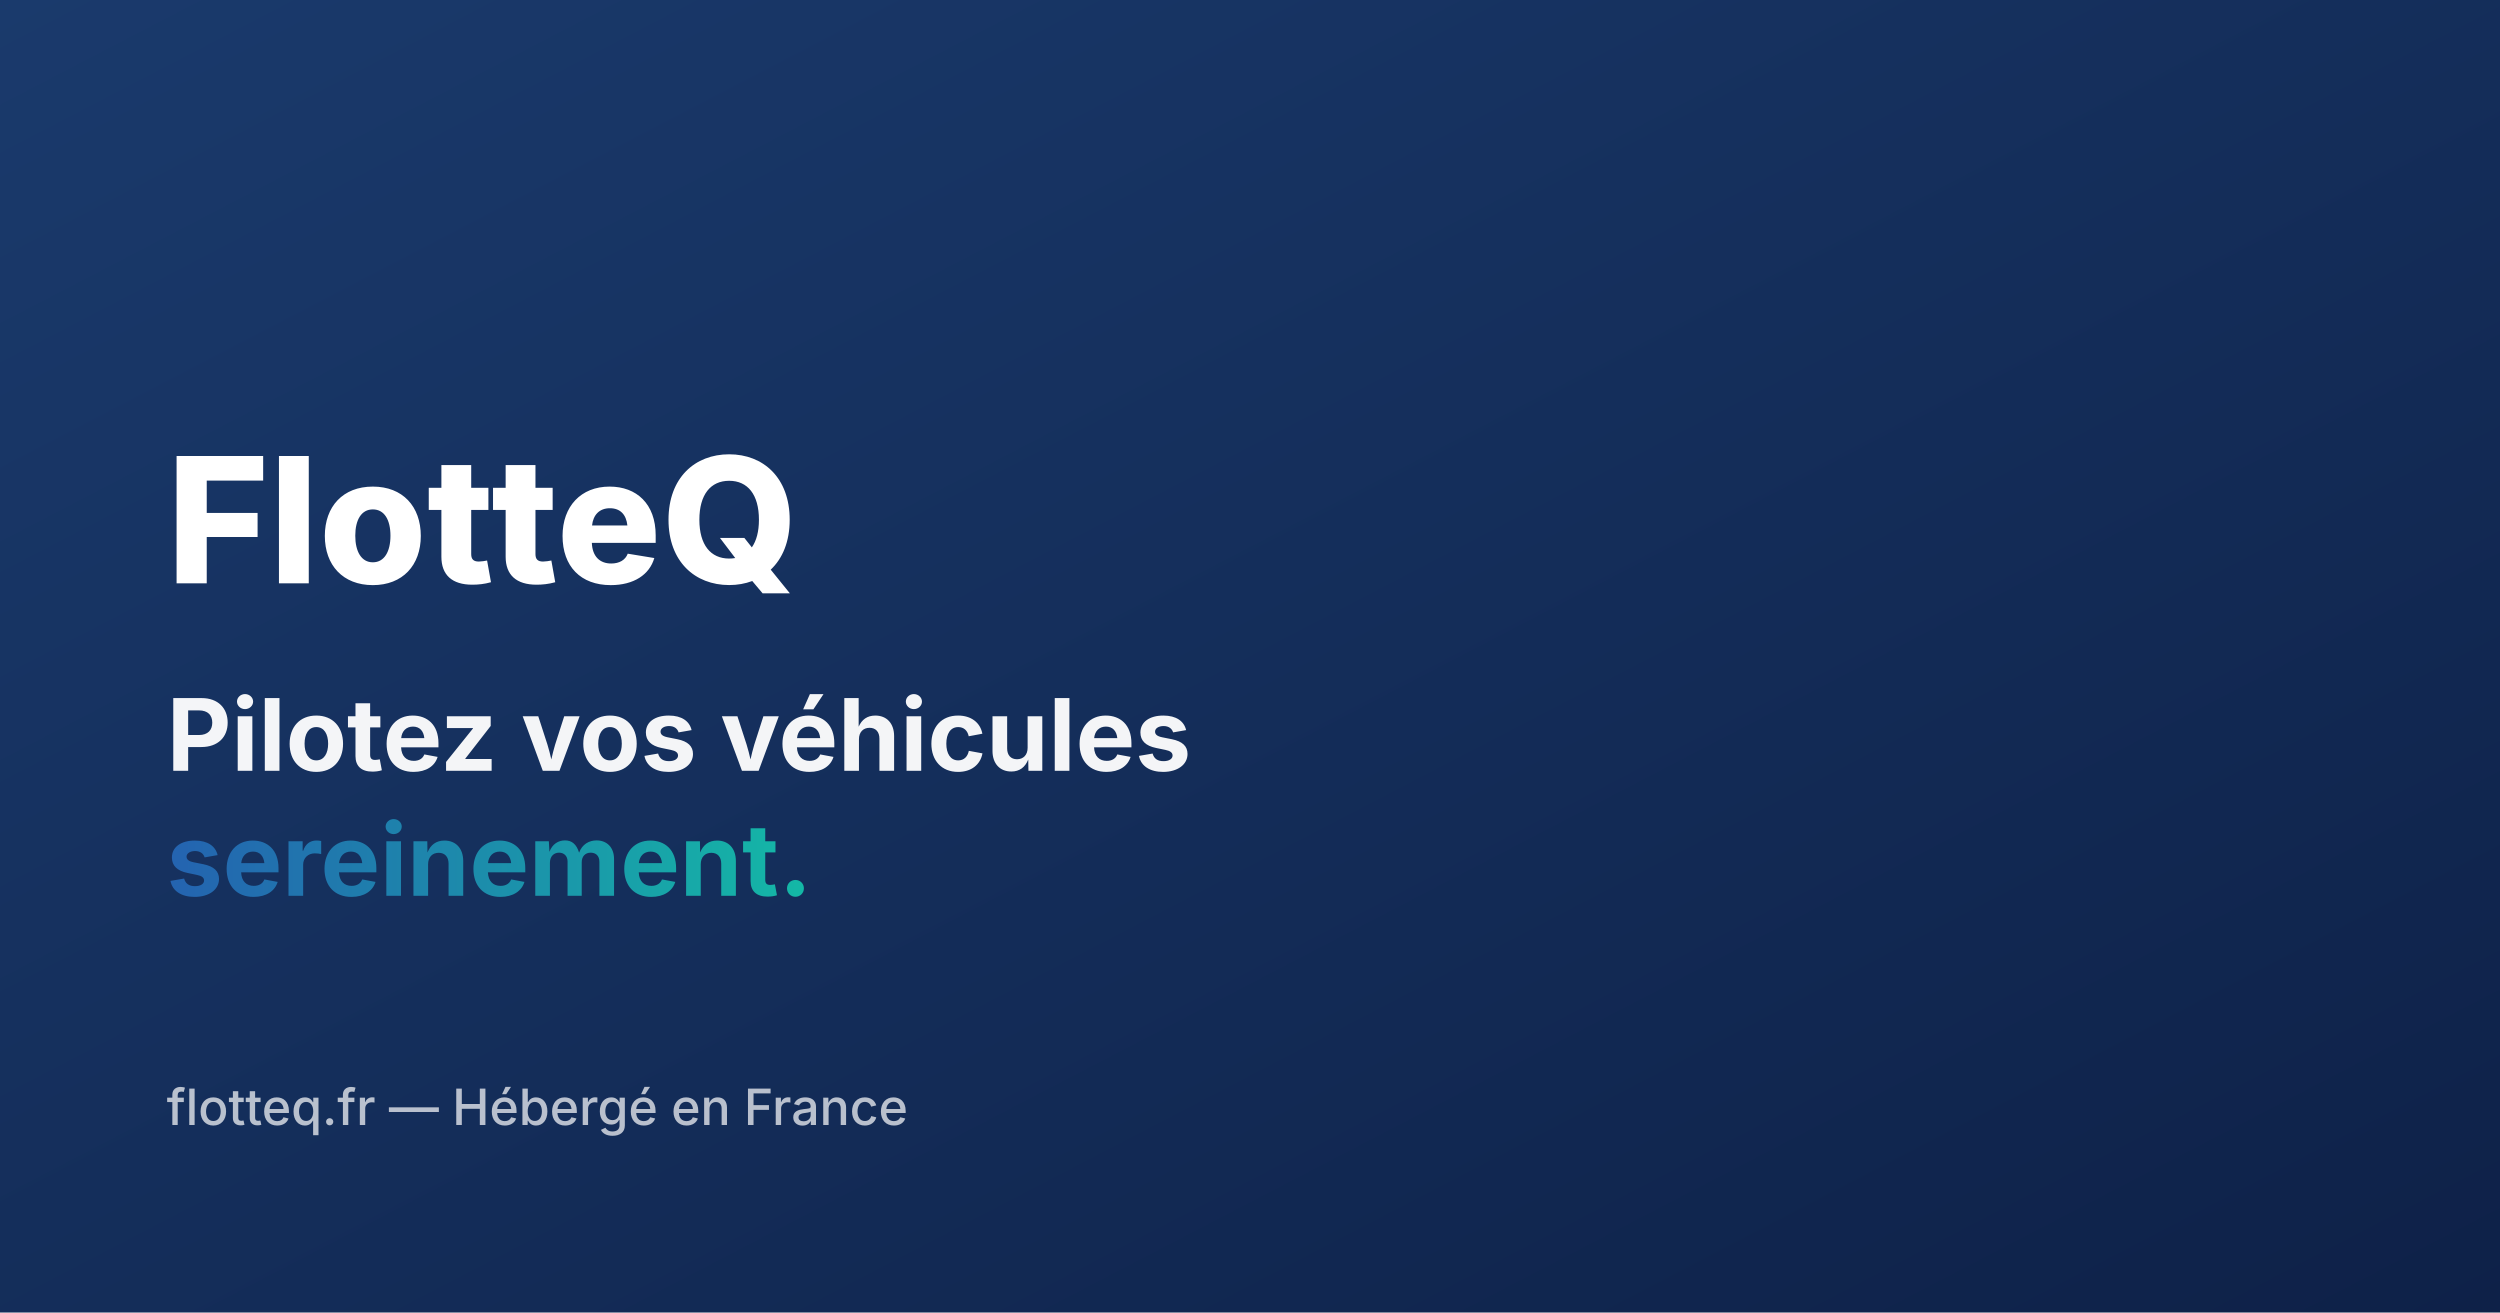
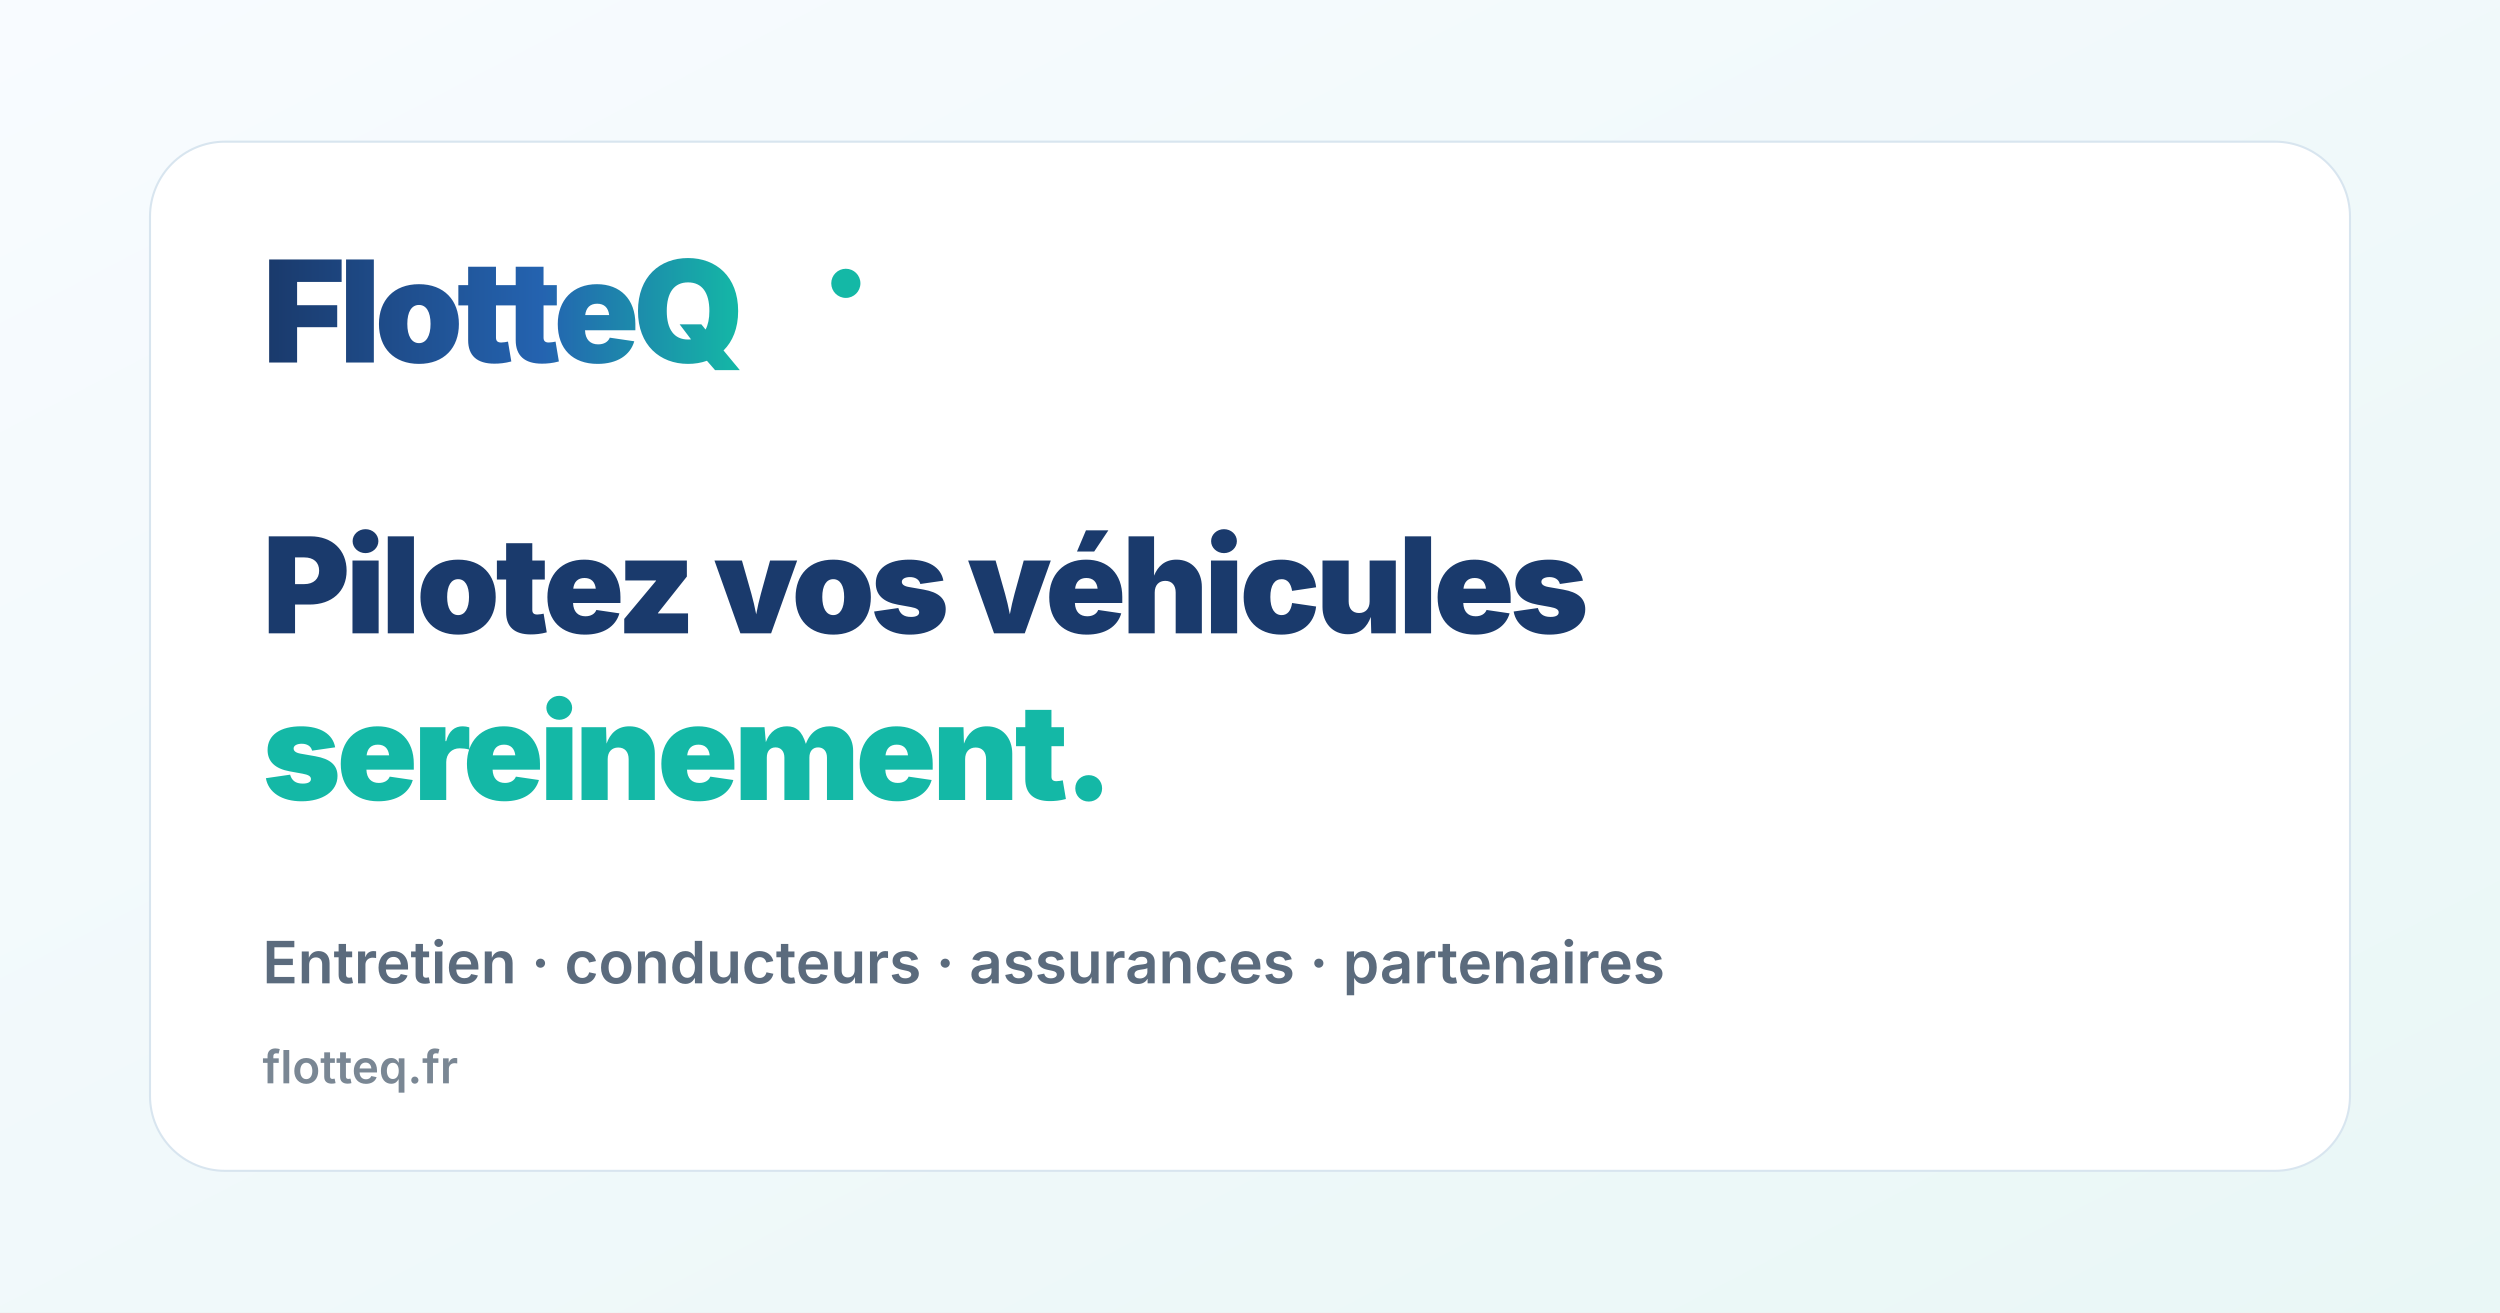
- <svg xmlns="http://www.w3.org/2000/svg" viewBox="0 0 1200 630">
+ <svg xmlns="http://www.w3.org/2000/svg" viewBox="0 0 1200 630" role="img" aria-labelledby="title desc">
  <defs>
    <linearGradient id="bg" x1="0" y1="0" x2="1" y2="1">
+       <stop offset="0%" stop-color="#f8fbff" />
+       <stop offset="100%" stop-color="#e9f7f6" />
+     </linearGradient>
+     <linearGradient id="wordmark" x1="0" y1="0" x2="1" y2="0">
      <stop offset="0%" stop-color="#1a3a6c" />
-       <stop offset="100%" stop-color="#0e2148" />
-     </linearGradient>
-     <linearGradient id="accent" x1="0" y1="0" x2="1" y2="0">
-       <stop offset="0%" stop-color="#2463b0" />
+       <stop offset="58%" stop-color="#2463b0" />
      <stop offset="100%" stop-color="#14b8a6" />
    </linearGradient>
  </defs>
  <rect width="1200" height="630" fill="url(#bg)" />
-   <text x="80" y="280" font-family="Inter,sans-serif" font-size="84" font-weight="800" fill="white">FlotteQ</text>
-   <text x="80" y="370" font-family="Inter,sans-serif" font-size="48" font-weight="700" fill="white" opacity="0.95">Pilotez vos véhicules</text>
-   <text x="80" y="430" font-family="Inter,sans-serif" font-size="48" font-weight="700" fill="url(#accent)">sereinement.</text>
-   <text x="80" y="540" font-family="Inter,sans-serif" font-size="24" font-weight="500" fill="white" opacity="0.7">flotteq.fr — Hébergé en France</text>
+   <rect x="72" y="68" width="1056" height="494" rx="36" fill="#ffffff" stroke="#d8e5ef" />
+   <text x="126" y="174" font-family="Inter, Arial, Helvetica, sans-serif" font-size="68" font-weight="900" letter-spacing="-3" fill="url(#wordmark)">FlotteQ</text>
+   <circle cx="406" cy="136" r="7" fill="#14b8a6" />
+   <text x="126" y="304" font-family="Inter, Arial, Helvetica, sans-serif" font-size="64" font-weight="850" letter-spacing="-2" fill="#1a3a6c">Pilotez vos véhicules</text>
+   <text x="126" y="384" font-family="Inter, Arial, Helvetica, sans-serif" font-size="64" font-weight="850" letter-spacing="-2" fill="#14b8a6">sereinement.</text>
+   <text x="126" y="472" font-family="Inter, Arial, Helvetica, sans-serif" font-size="28" font-weight="600" fill="#5b6b7d">Entretien · conducteurs · assurances · partenaires</text>
+   <text x="126" y="520" font-family="Inter, Arial, Helvetica, sans-serif" font-size="22" font-weight="600" fill="#7a8794">flotteq.fr</text>
</svg>
